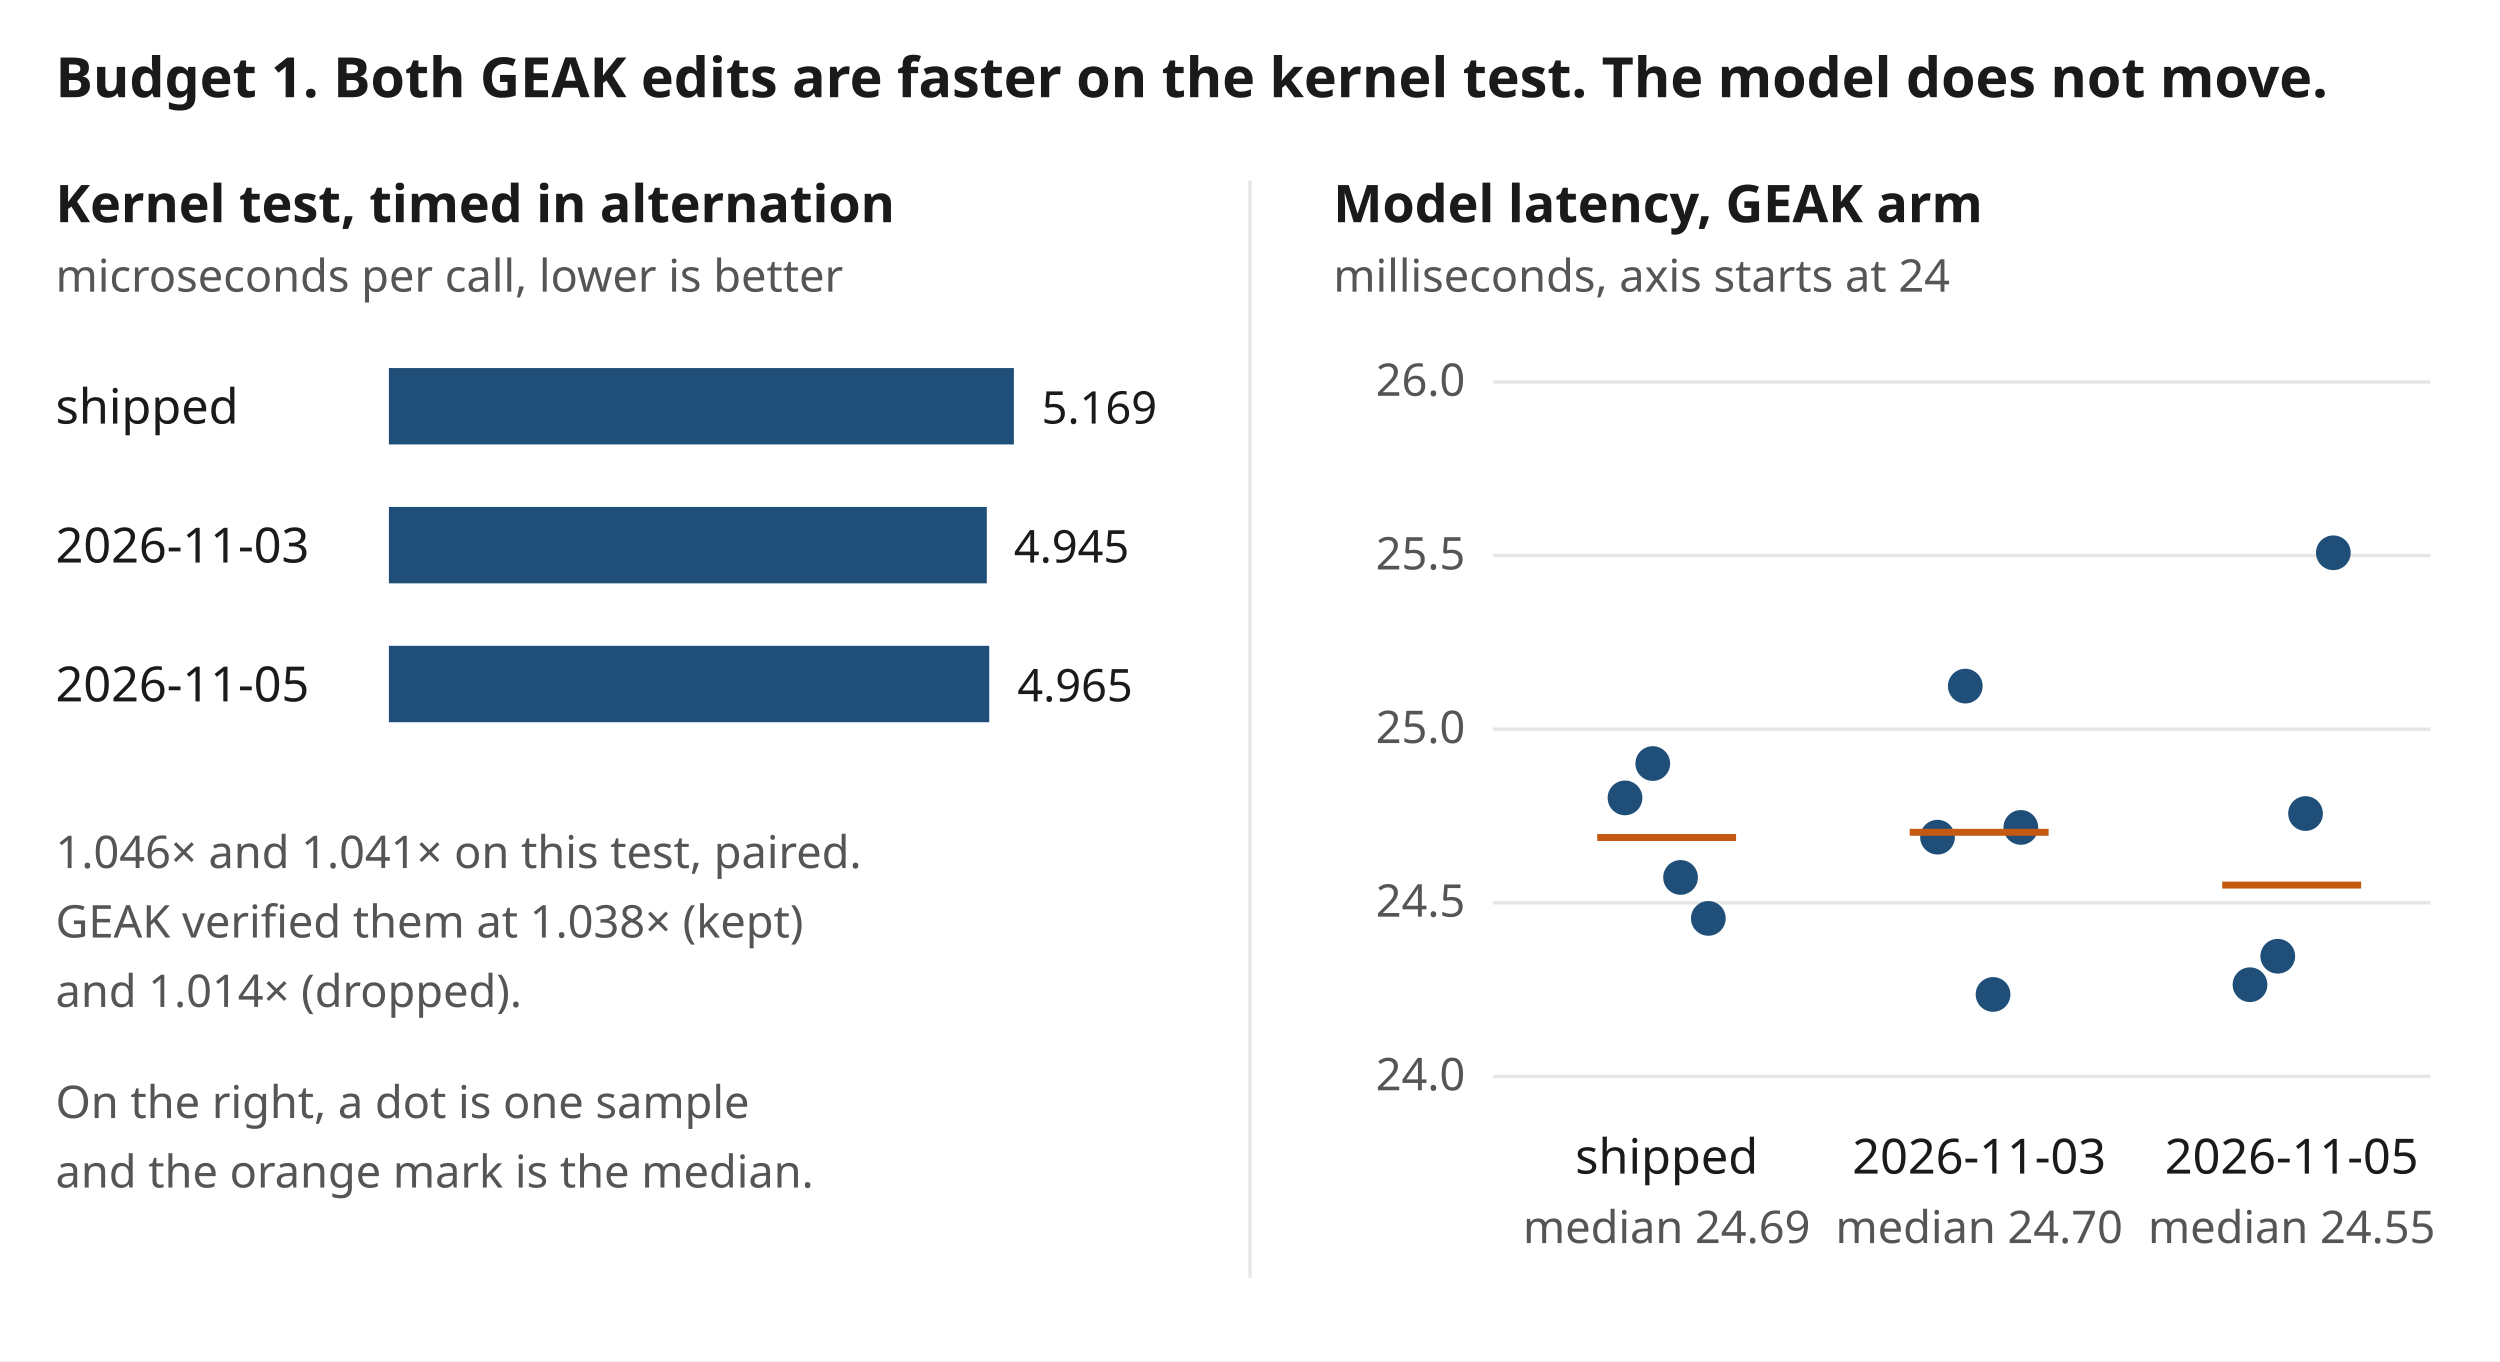
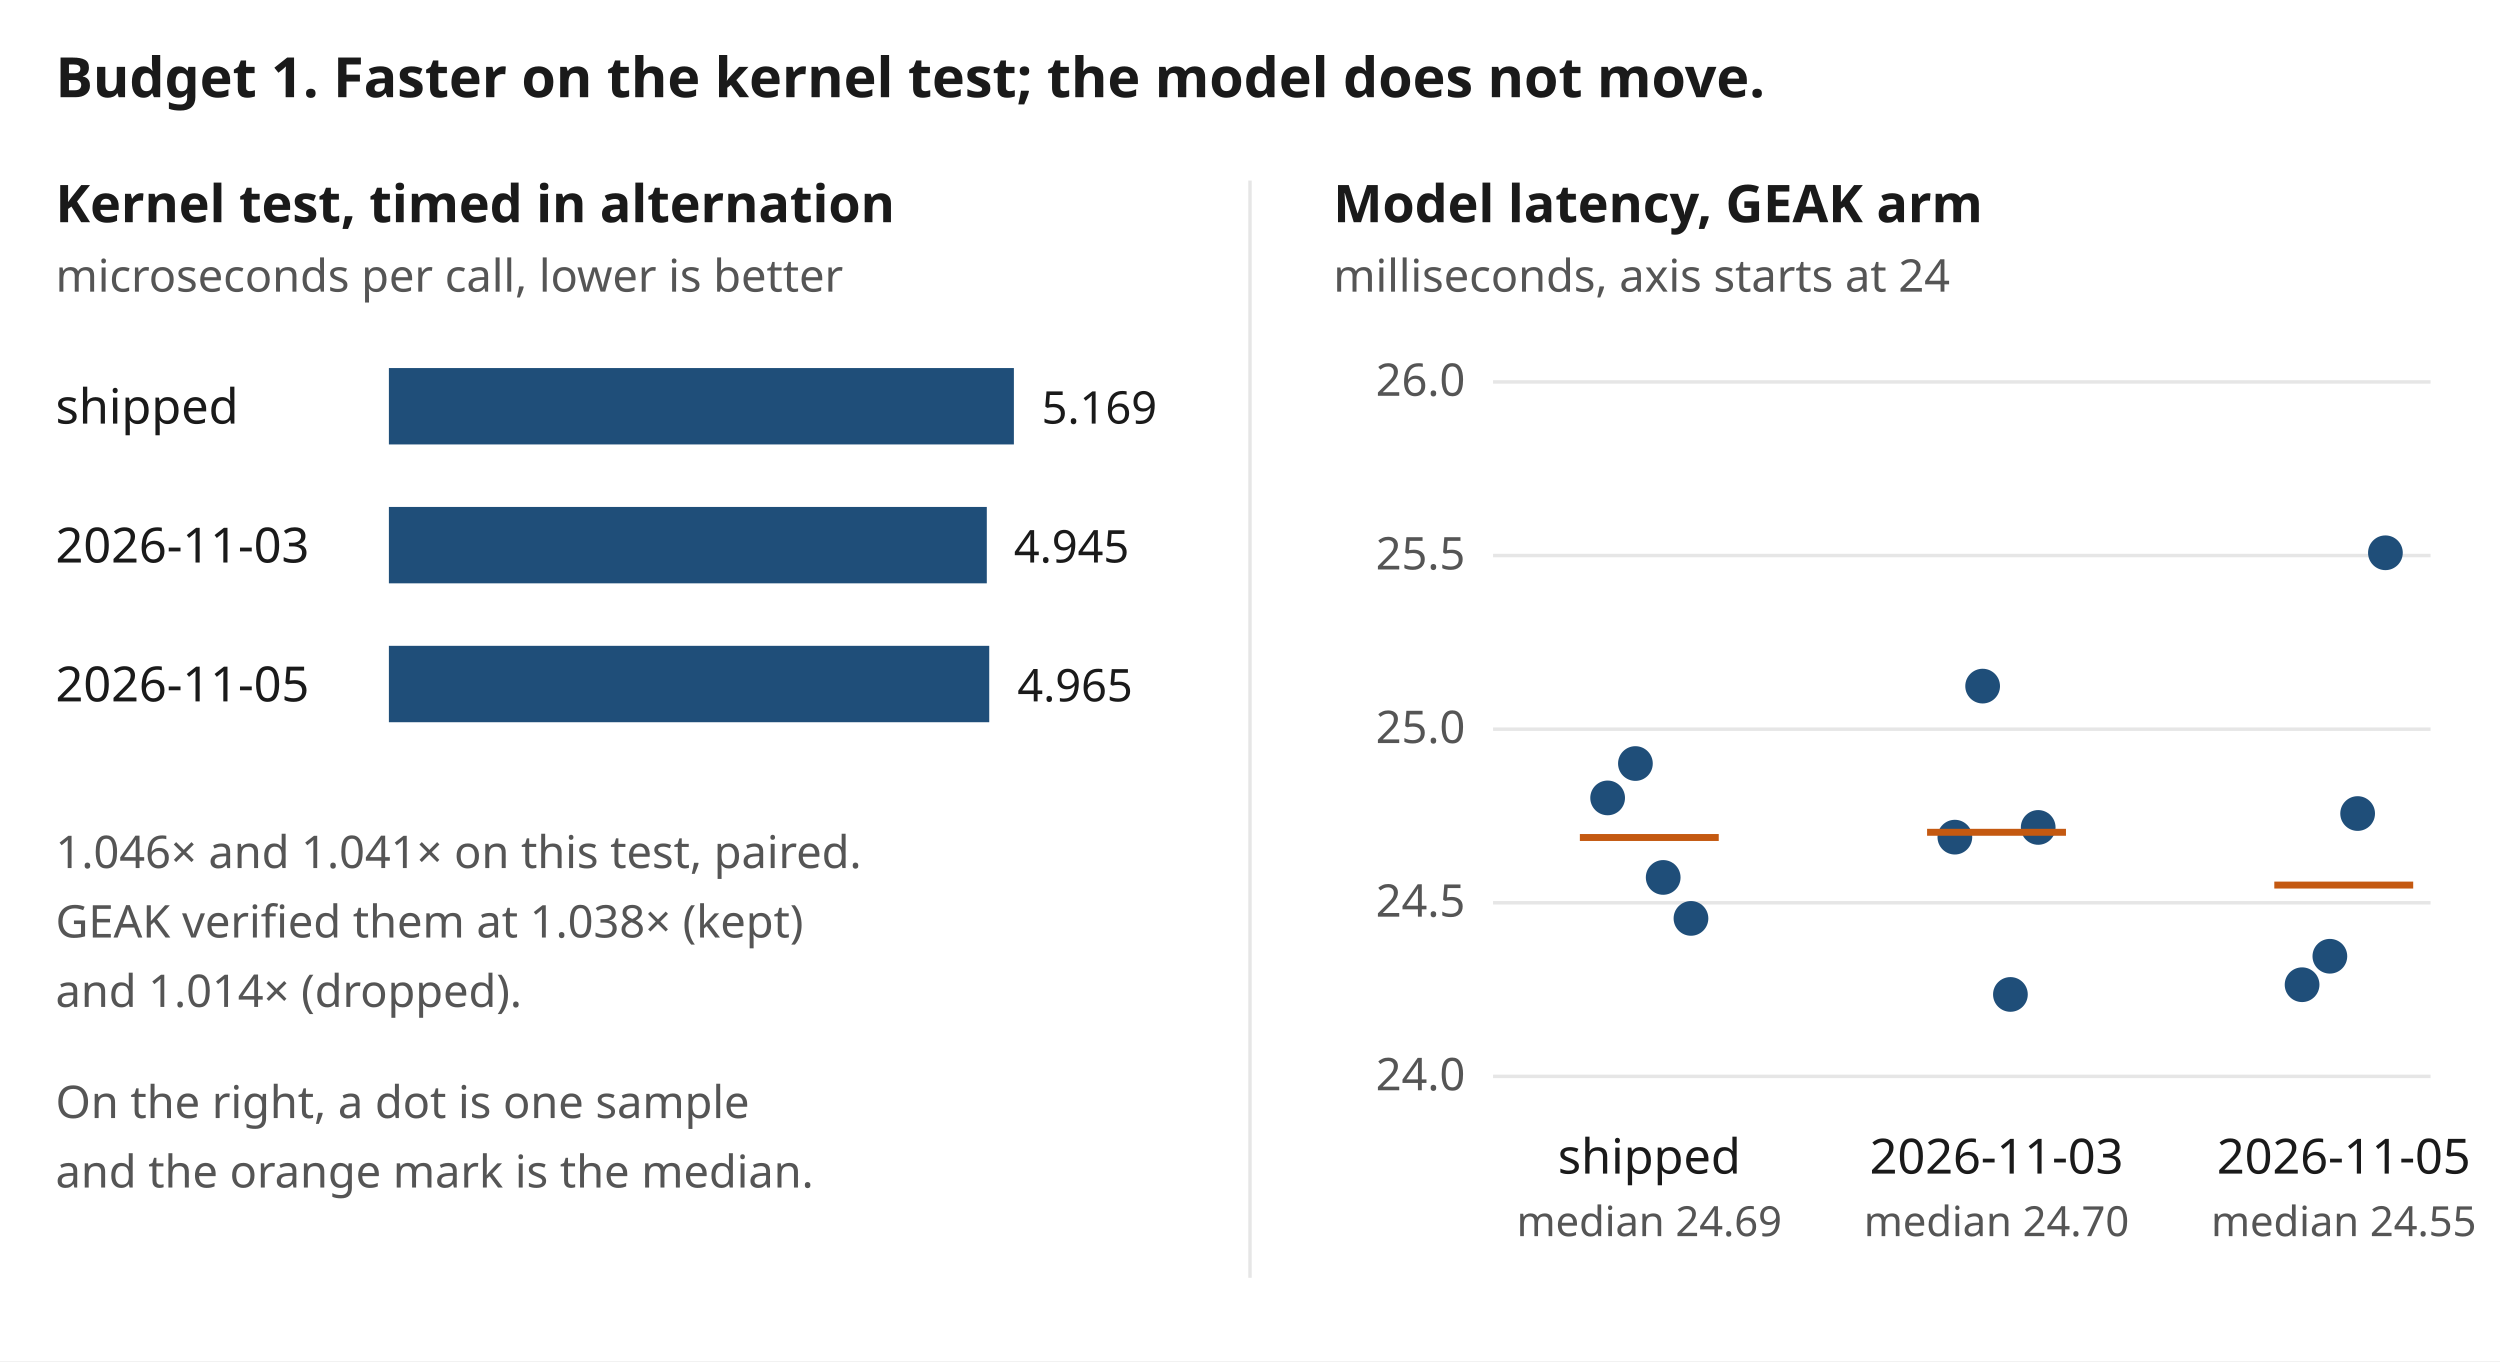
- <svg xmlns="http://www.w3.org/2000/svg" width="720" height="392" viewBox="0 0 720 392" role="img" aria-label="Budget 1. Both GEAK edits are faster on the kernel test. The model does not move.">
+ <svg xmlns="http://www.w3.org/2000/svg" width="720" height="392" viewBox="0 0 720 392" role="img" aria-label="Budget 1. Faster on the kernel test; the model does not move.">
  <rect width="100%" height="100%" fill="#ffffff" />
  <style>text{font-family:sans-serif;fill:#1a1a1a} .muted{fill:#555}</style>
-   <text x="16" y="28" font-size="16" font-weight="600">Budget 1. Both GEAK edits are faster on the kernel test. The model does not move.</text>
+   <text x="16" y="28" font-size="16" font-weight="600">Budget 1. Faster on the kernel test; the model does not move.</text>
  <text x="16" y="64" font-size="15" font-weight="600">Kernel test, timed in alternation</text>
  <text x="16" y="84" font-size="13" class="muted">microseconds per call, lower is better</text>
  <text x="16" y="122" font-size="14">shipped</text>
  <rect x="112" y="106" width="180.0" height="22" fill="#1f4e79" />
  <text x="300" y="122" font-size="13">5.169</text>
  <text x="16" y="162" font-size="14">2026-11-03</text>
  <rect x="112" y="146" width="172.2" height="22" fill="#1f4e79" />
  <text x="292" y="162" font-size="13">4.945</text>
  <text x="16" y="202" font-size="14">2026-11-05</text>
  <rect x="112" y="186" width="172.9" height="22" fill="#1f4e79" />
  <text x="293" y="202" font-size="13">4.965</text>
  <text x="16" y="250" font-size="13" class="muted">1.046× and 1.041× on this test, paired.</text>
  <text x="16" y="270" font-size="13" class="muted">GEAK verified them at 1.038× (kept)</text>
  <text x="16" y="290" font-size="13" class="muted">and 1.014× (dropped).</text>
  <text x="16" y="322" font-size="13" class="muted">On the right, a dot is one sample</text>
  <text x="16" y="342" font-size="13" class="muted">and the orange mark is the median.</text>
  <line x1="360" y1="52" x2="360" y2="368" stroke="#e6e6e6" />
  <text x="384" y="64" font-size="15" font-weight="600">Model latency, GEAK arm</text>
  <text x="384" y="84" font-size="13" class="muted">milliseconds, axis starts at 24</text>
  <line x1="430" y1="310.0" x2="700" y2="310.0" stroke="#e6e6e6" />
  <text x="422" y="314.0" font-size="13" text-anchor="end" class="muted">24.0</text>
  <line x1="430" y1="260.0" x2="700" y2="260.0" stroke="#e6e6e6" />
  <text x="422" y="264.0" font-size="13" text-anchor="end" class="muted">24.5</text>
  <line x1="430" y1="210.0" x2="700" y2="210.0" stroke="#e6e6e6" />
  <text x="422" y="214.0" font-size="13" text-anchor="end" class="muted">25.0</text>
  <line x1="430" y1="160.0" x2="700" y2="160.0" stroke="#e6e6e6" />
  <text x="422" y="164.0" font-size="13" text-anchor="end" class="muted">25.5</text>
  <line x1="430" y1="110.0" x2="700" y2="110.0" stroke="#e6e6e6" />
  <text x="422" y="114.0" font-size="13" text-anchor="end" class="muted">26.0</text>
-   <circle cx="468" cy="229.8" r="5" fill="#1f4e79" />
-   <circle cx="476" cy="219.9" r="5" fill="#1f4e79" />
-   <circle cx="484" cy="252.7" r="5" fill="#1f4e79" />
-   <circle cx="492" cy="264.5" r="5" fill="#1f4e79" />
-   <line x1="460" y1="241.2" x2="500" y2="241.2" stroke="#c45911" stroke-width="2" />
-   <text x="480" y="338" font-size="14" text-anchor="middle">shipped</text>
-   <text x="480" y="358" font-size="13" text-anchor="middle" class="muted">median 24.69</text>
-   <circle cx="558" cy="241.1" r="5" fill="#1f4e79" />
-   <circle cx="566" cy="197.6" r="5" fill="#1f4e79" />
-   <circle cx="574" cy="286.4" r="5" fill="#1f4e79" />
-   <circle cx="582" cy="238.3" r="5" fill="#1f4e79" />
-   <line x1="550" y1="239.7" x2="590" y2="239.7" stroke="#c45911" stroke-width="2" />
-   <text x="570" y="338" font-size="14" text-anchor="middle">2026-11-03</text>
-   <text x="570" y="358" font-size="13" text-anchor="middle" class="muted">median 24.70</text>
-   <circle cx="648" cy="283.6" r="5" fill="#1f4e79" />
-   <circle cx="656" cy="275.4" r="5" fill="#1f4e79" />
-   <circle cx="664" cy="234.3" r="5" fill="#1f4e79" />
-   <circle cx="672" cy="159.2" r="5" fill="#1f4e79" />
-   <line x1="640" y1="254.9" x2="680" y2="254.9" stroke="#c45911" stroke-width="2" />
-   <text x="660" y="338" font-size="14" text-anchor="middle">2026-11-05</text>
-   <text x="660" y="358" font-size="13" text-anchor="middle" class="muted">median 24.55</text>
+   <circle cx="463" cy="229.8" r="5" fill="#1f4e79" />
+   <circle cx="471" cy="219.9" r="5" fill="#1f4e79" />
+   <circle cx="479" cy="252.7" r="5" fill="#1f4e79" />
+   <circle cx="487" cy="264.5" r="5" fill="#1f4e79" />
+   <line x1="455" y1="241.2" x2="495" y2="241.2" stroke="#c45911" stroke-width="2" />
+   <text x="475" y="338" font-size="14" text-anchor="middle">shipped</text>
+   <text x="475" y="356" font-size="12" text-anchor="middle" class="muted">median 24.69</text>
+   <circle cx="563" cy="241.1" r="5" fill="#1f4e79" />
+   <circle cx="571" cy="197.6" r="5" fill="#1f4e79" />
+   <circle cx="579" cy="286.4" r="5" fill="#1f4e79" />
+   <circle cx="587" cy="238.3" r="5" fill="#1f4e79" />
+   <line x1="555" y1="239.7" x2="595" y2="239.7" stroke="#c45911" stroke-width="2" />
+   <text x="575" y="338" font-size="14" text-anchor="middle">2026-11-03</text>
+   <text x="575" y="356" font-size="12" text-anchor="middle" class="muted">median 24.70</text>
+   <circle cx="663" cy="283.6" r="5" fill="#1f4e79" />
+   <circle cx="671" cy="275.4" r="5" fill="#1f4e79" />
+   <circle cx="679" cy="234.3" r="5" fill="#1f4e79" />
+   <circle cx="687" cy="159.2" r="5" fill="#1f4e79" />
+   <line x1="655" y1="254.9" x2="695" y2="254.9" stroke="#c45911" stroke-width="2" />
+   <text x="675" y="338" font-size="14" text-anchor="middle">2026-11-05</text>
+   <text x="675" y="356" font-size="12" text-anchor="middle" class="muted">median 24.55</text>
</svg>
